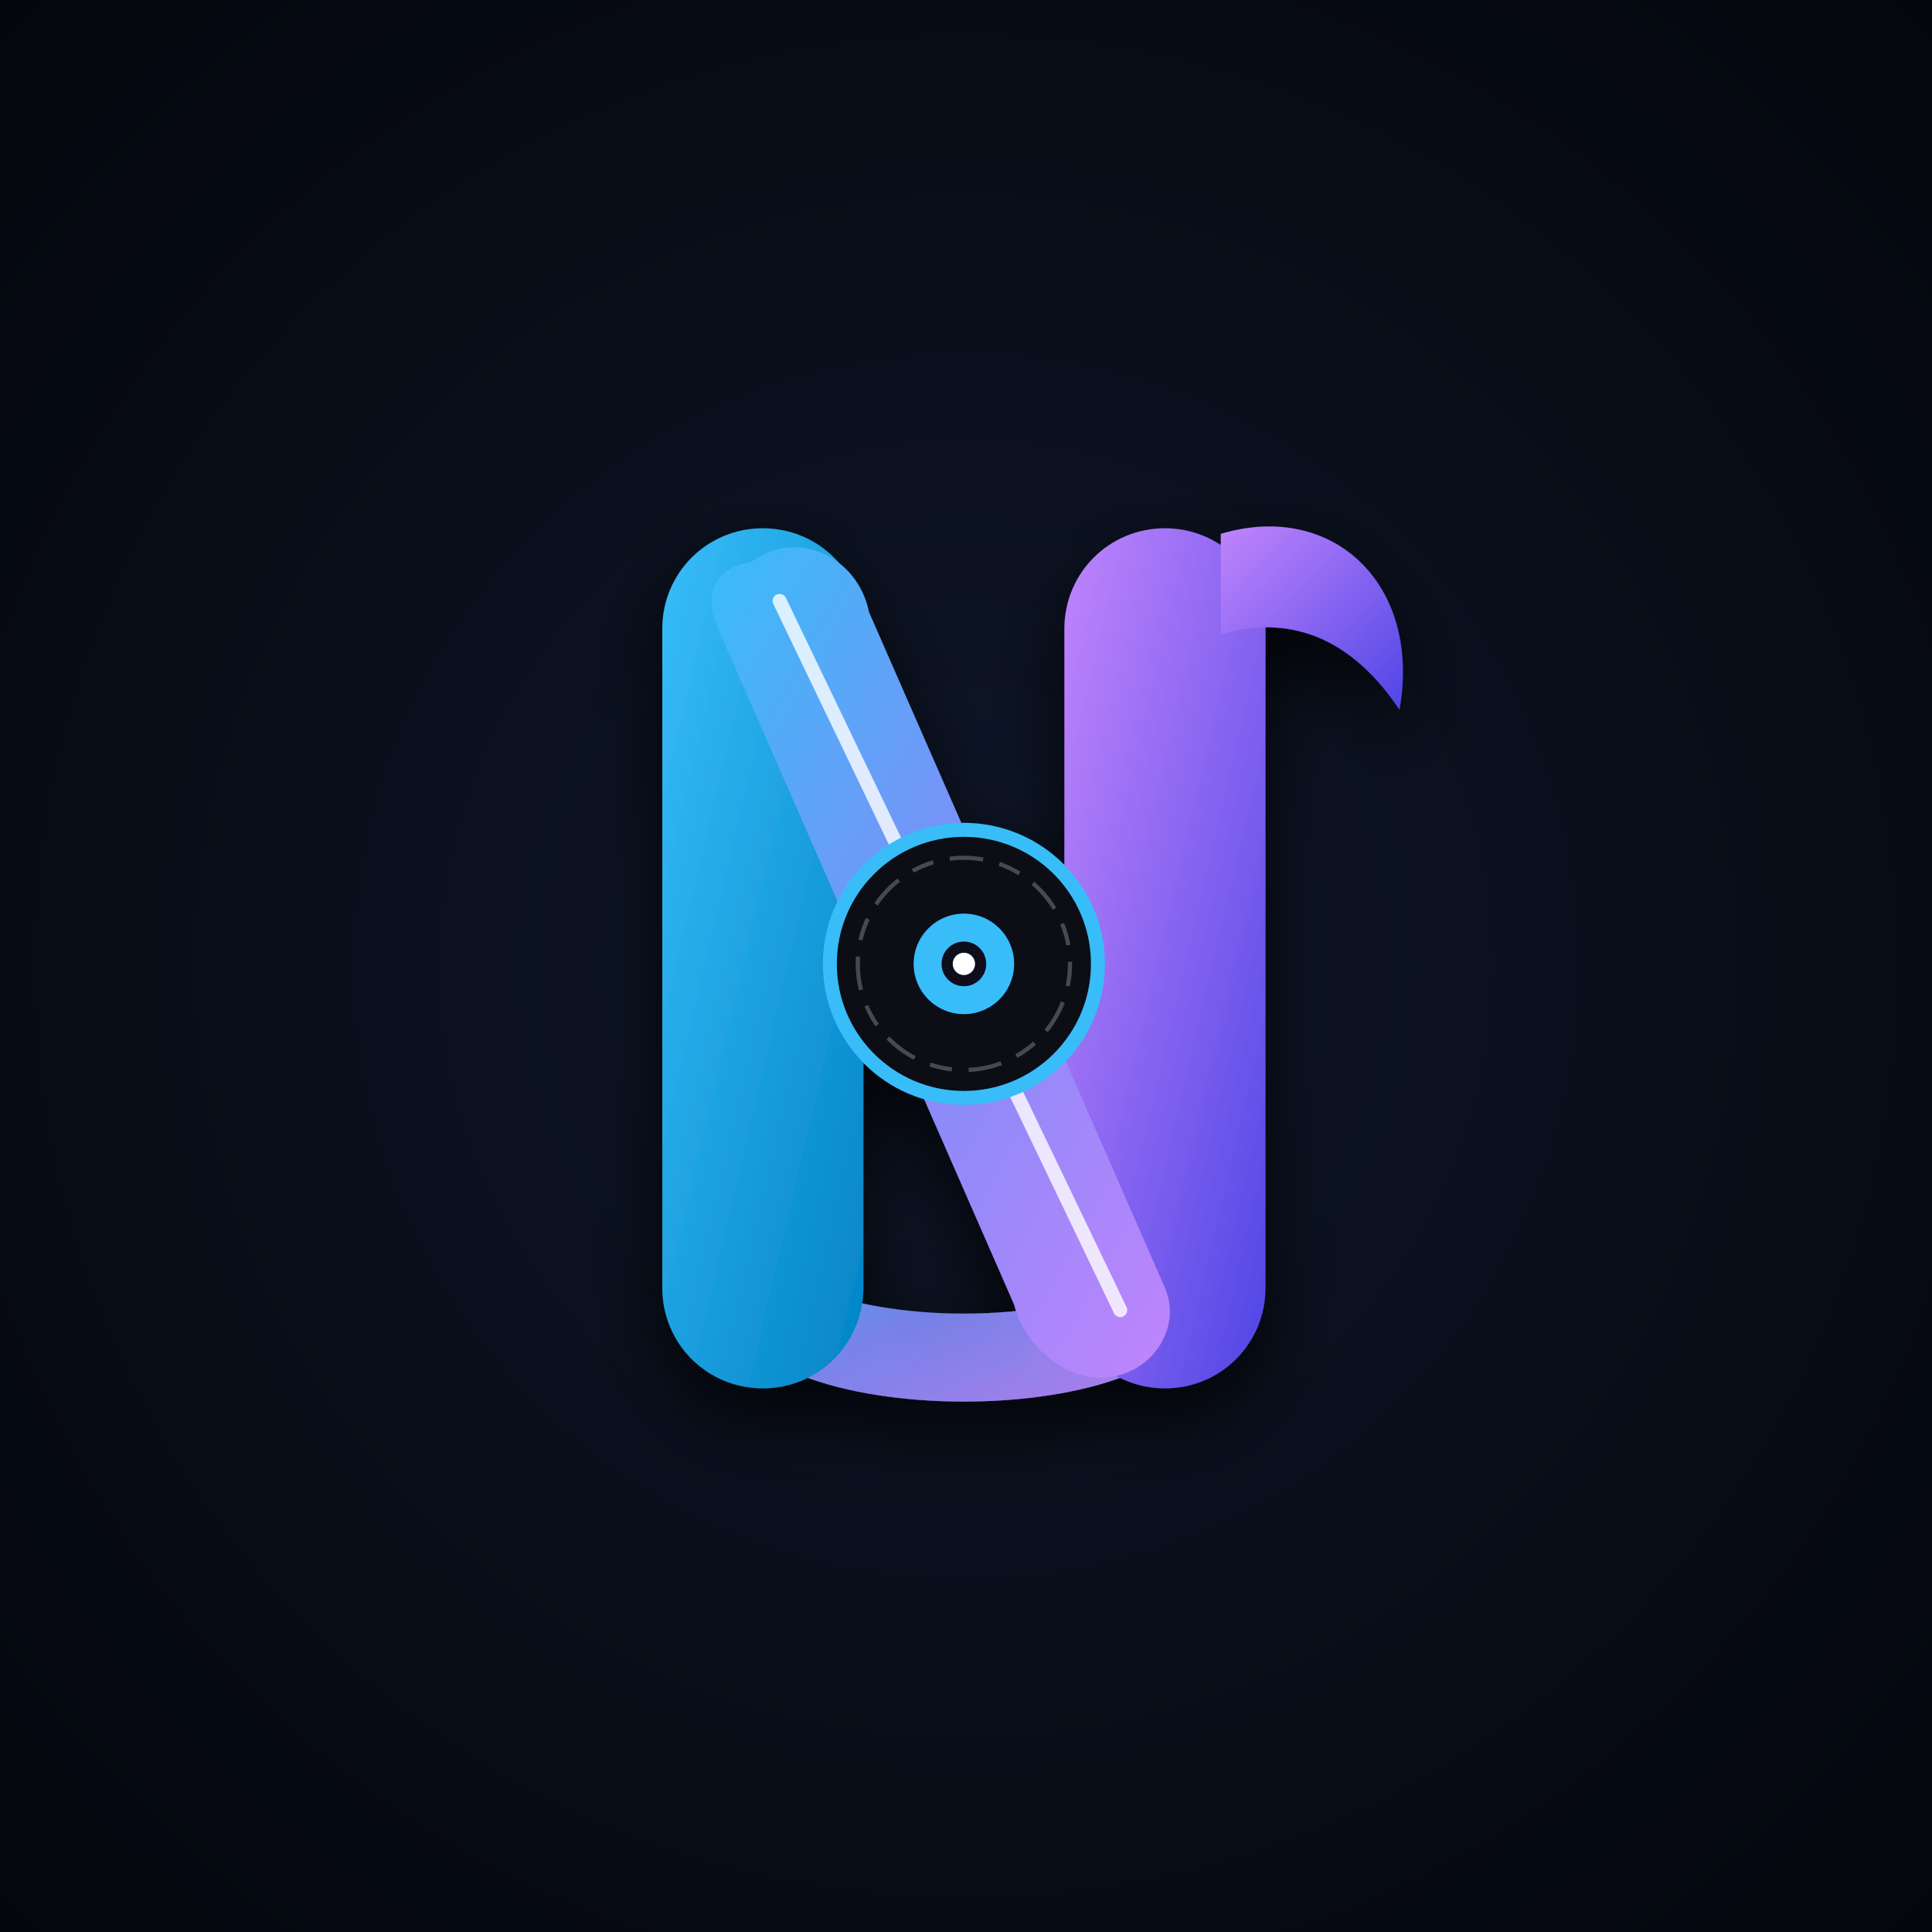
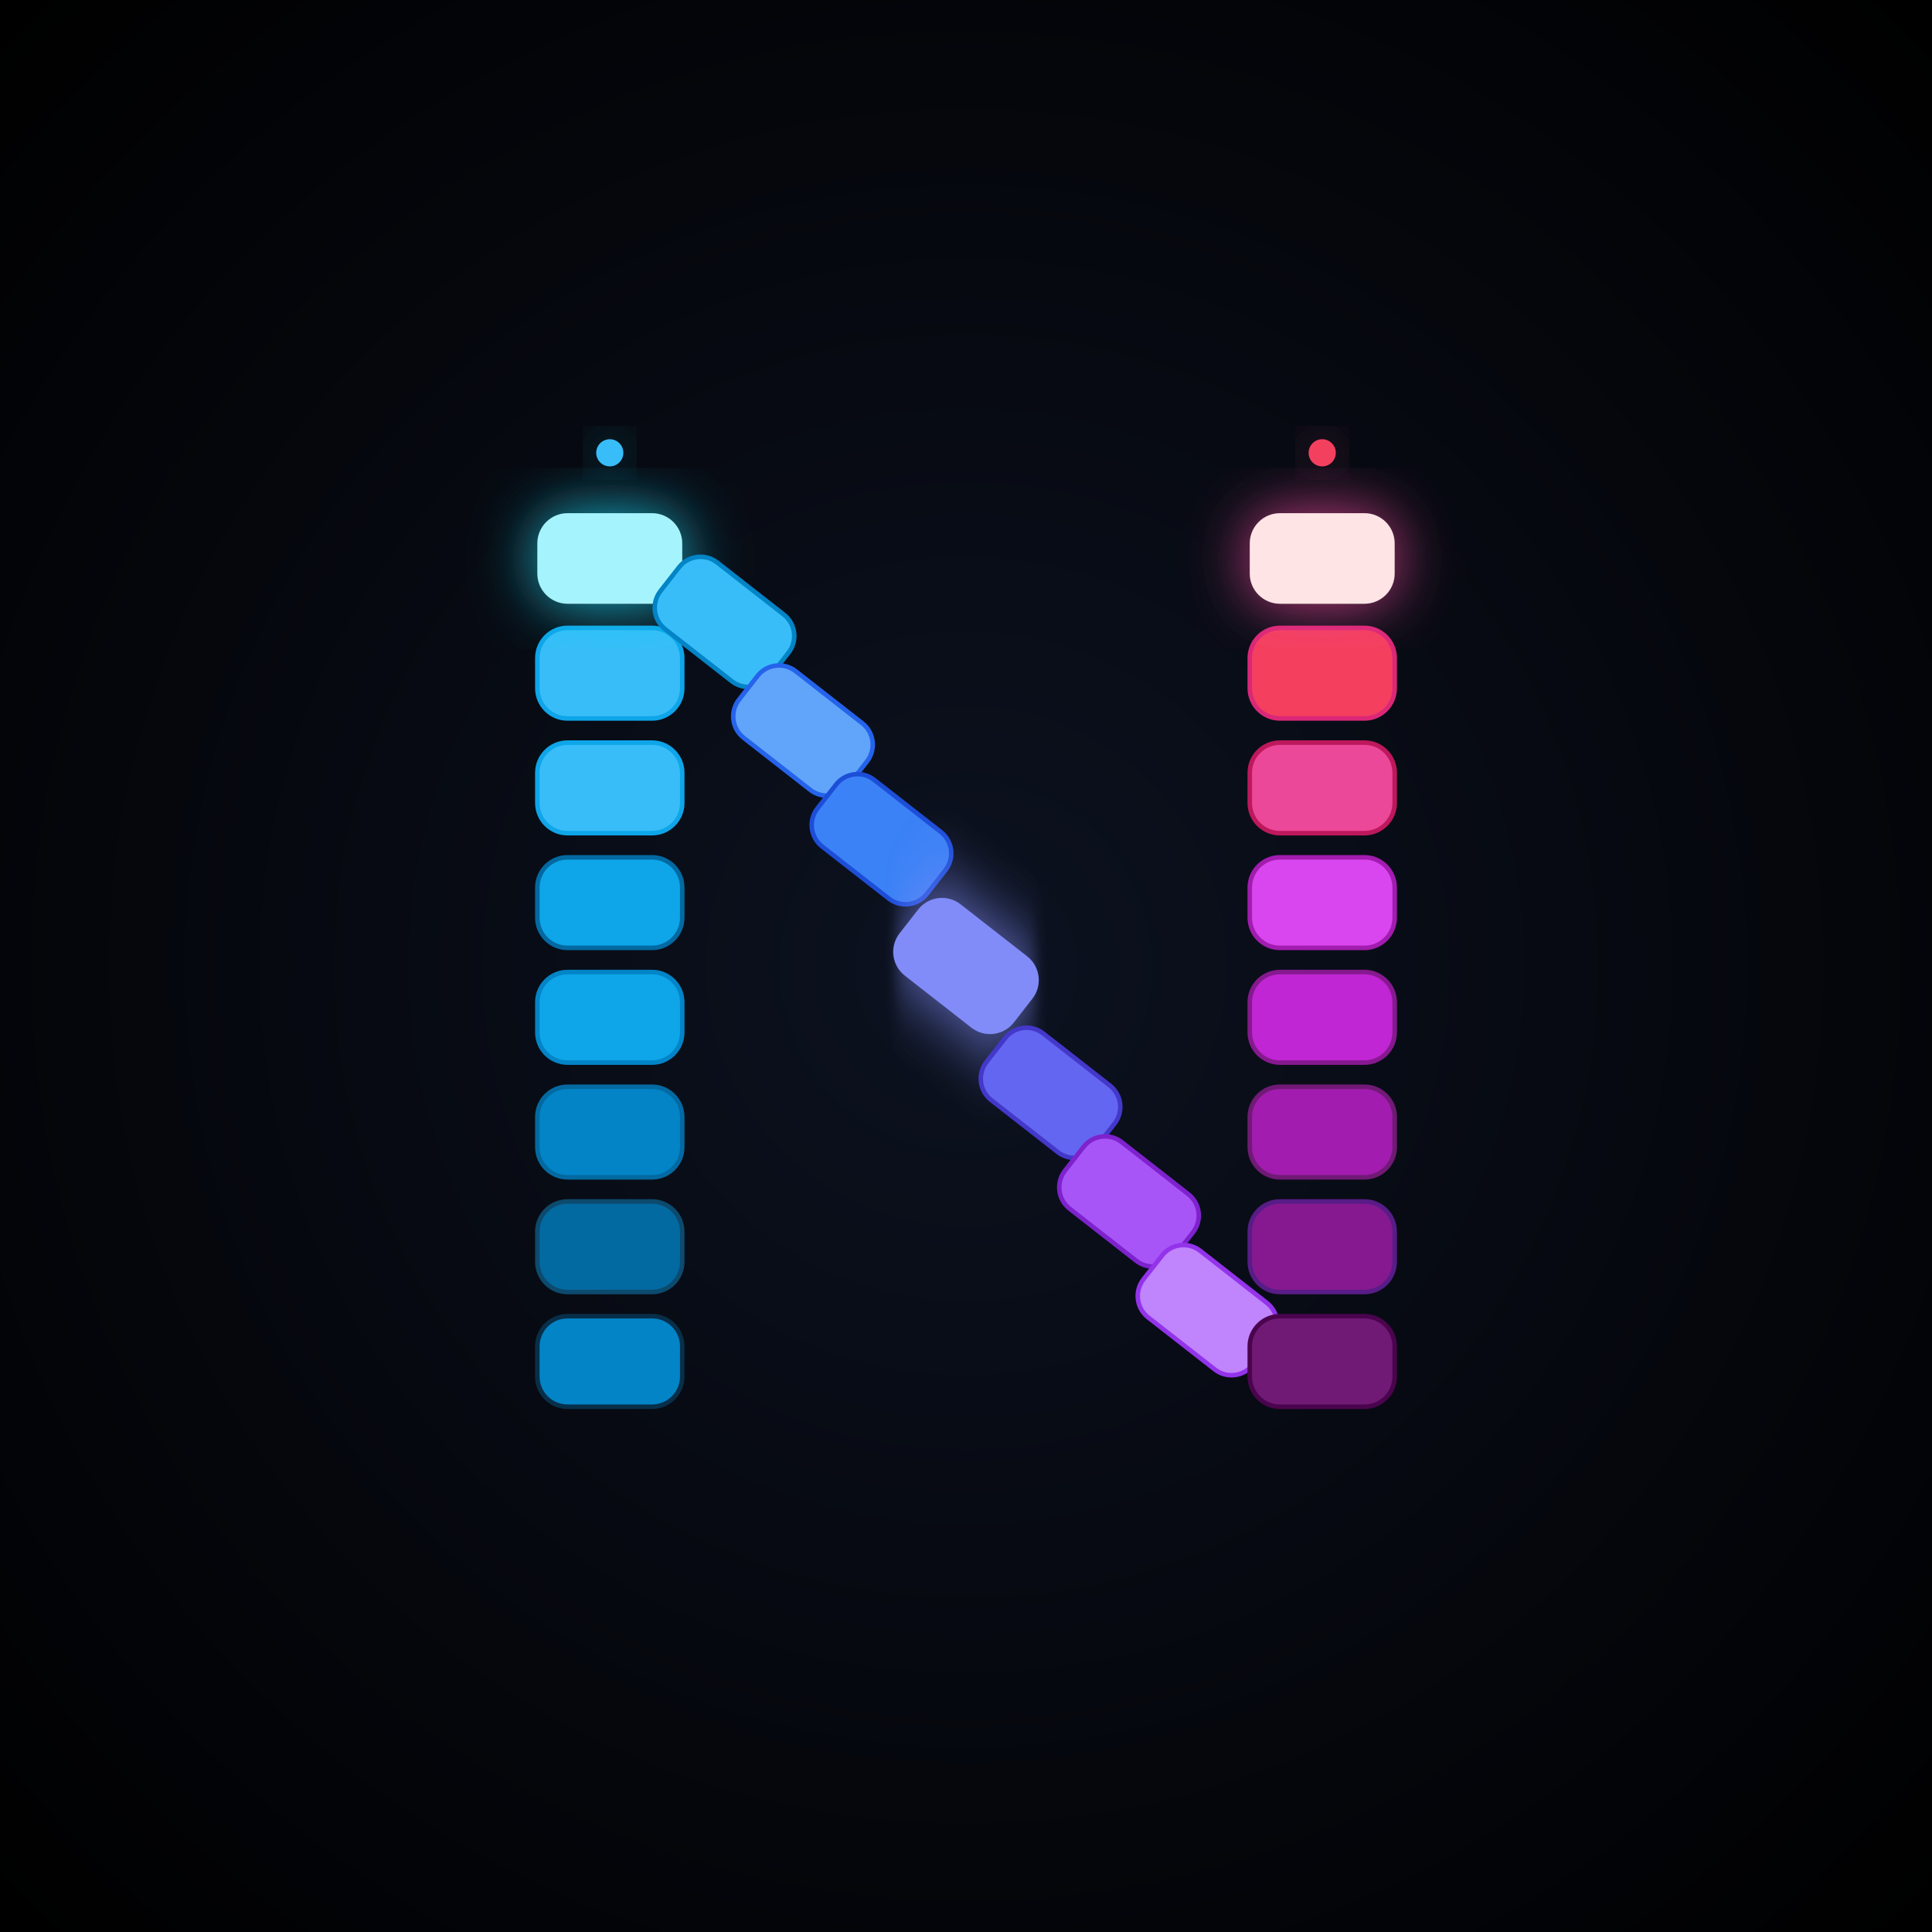
<svg xmlns="http://www.w3.org/2000/svg" viewBox="0 0 512 512" width="512" height="512">
  <defs>
-     <radialGradient id="mBg" cx="50%" cy="50%" r="75%">
-       <stop offset="0%" stop-color="#0F172A" />
-       <stop offset="100%" stop-color="#03050A" />
+     <radialGradient id="bgGlowMaskable" cx="50%" cy="50%" r="70%">
+       <stop offset="0%" stop-color="#0c1220" />
+       <stop offset="60%" stop-color="#05070d" />
+       <stop offset="100%" stop-color="#000000" />
    </radialGradient>
-     <linearGradient id="mCyan" x1="0%" y1="0%" x2="100%" y2="100%">
-       <stop offset="0%" stop-color="#38BDF8" />
-       <stop offset="100%" stop-color="#0284C7" />
-     </linearGradient>
-     <linearGradient id="mViolet" x1="0%" y1="0%" x2="100%" y2="100%">
-       <stop offset="0%" stop-color="#C084FC" />
-       <stop offset="100%" stop-color="#4F46E5" />
-     </linearGradient>
-     <linearGradient id="mWave" x1="0%" y1="0%" x2="100%" y2="100%">
-       <stop offset="0%" stop-color="#38BDF8" />
-       <stop offset="50%" stop-color="#818CF8" />
-       <stop offset="100%" stop-color="#C084FC" />
-     </linearGradient>
-     <filter id="mShadow" x="-20%" y="-20%" width="140%" height="140%">
-       <feDropShadow dx="0" dy="12" stdDeviation="14" flood-color="#000000" flood-opacity="0.8" />
+     <filter id="cyanGlowM" x="-50%" y="-50%" width="200%" height="200%">
+       <feDropShadow dx="0" dy="0" stdDeviation="10" flood-color="#22d3ee" flood-opacity="0.85" />
+     </filter>
+     <filter id="indigoGlowM" x="-50%" y="-50%" width="200%" height="200%">
+       <feDropShadow dx="0" dy="0" stdDeviation="10" flood-color="#818cf8" flood-opacity="0.8" />
+     </filter>
+     <filter id="magentaGlowM" x="-50%" y="-50%" width="200%" height="200%">
+       <feDropShadow dx="0" dy="0" stdDeviation="10" flood-color="#ec4899" flood-opacity="0.85" />
    </filter>
  </defs>
-   <rect width="512" height="512" fill="url(#mBg)" />
-   <g transform="translate(66, 66) scale(0.74)" filter="url(#mShadow)">
-     <path d="M 172 340 C 172 395 340 395 340 340 L 340 376 C 340 425 172 425 172 376 Z" fill="url(#mWave)" opacity="0.9" />
-     <path d="M 148 136 C 148 116 164 100 184 100 C 204 100 220 116 220 136 L 220 372 C 220 392 204 408 184 408 C 164 408 148 392 148 372 Z" fill="url(#mCyan)" />
-     <path d="M 292 136 C 292 116 308 100 328 100 C 348 100 364 116 364 136 L 364 372 C 364 392 348 408 328 408 C 308 408 292 392 292 372 Z" fill="url(#mViolet)" />
-     <path d="M 348 102 C 388 90 420 120 412 165 C 392 135 368 132 348 138 Z" fill="url(#mViolet)" />
-     <path d="M 180 112 C 196 100 218 110 222 130 L 328 372 C 334 386 324 402 308 404 C 294 406 278 394 274 378 L 168 136 C 162 122 168 114 180 112 Z" fill="url(#mWave)" />
-     <path d="M 190 126 L 312 380" stroke="#FFFFFF" stroke-width="5" stroke-linecap="round" stroke-opacity="0.8" />
-     <circle cx="256" cy="256" r="48" fill="#090D16" stroke="#38BDF8" stroke-width="5" />
-     <circle cx="256" cy="256" r="38" fill="none" stroke="#FFFFFF" stroke-width="1.5" stroke-opacity="0.25" stroke-dasharray="8 6 12 6" />
-     <circle cx="256" cy="256" r="18" fill="#38BDF8" />
-     <circle cx="256" cy="256" r="8" fill="#0A0F1D" />
-     <circle cx="256" cy="256" r="4" fill="#FFFFFF" />
+   <rect width="512" height="512" fill="#000000" />
+   <rect width="512" height="512" fill="url(#bgGlowMaskable)" />
+   <g transform="translate(51.2, 51.2) scale(0.8)">
+     <g id="leftEqualizerPillar">
+       <rect x="114" y="372" width="48" height="30" rx="10" fill="#0284c7" stroke="#082f49" stroke-width="1.5" />
+       <rect x="114" y="334" width="48" height="30" rx="10" fill="#0369a1" stroke="#0c4a6e" stroke-width="1.5" />
+       <rect x="114" y="296" width="48" height="30" rx="10" fill="#0284c7" stroke="#0369a1" stroke-width="1.5" />
+       <rect x="114" y="258" width="48" height="30" rx="10" fill="#0ea5e9" stroke="#0284c7" stroke-width="1.5" />
+       <rect x="114" y="220" width="48" height="30" rx="10" fill="#0ea5e9" stroke="#0369a1" stroke-width="1.5" />
+       <rect x="114" y="182" width="48" height="30" rx="10" fill="#38bdf8" stroke="#0ea5e9" stroke-width="1.5" />
+       <rect x="114" y="144" width="48" height="30" rx="10" fill="#38bdf8" stroke="#0ea5e9" stroke-width="1.5" />
+       <rect x="114" y="106" width="48" height="30" rx="10" fill="#a5f3fc" filter="url(#cyanGlowM)" />
+       <circle cx="138" cy="86" r="4.5" fill="#38bdf8" filter="url(#cyanGlowM)" />
+     </g>
+     <g id="diagonalEqualizerStroke">
+       <g transform="translate(176, 142) rotate(38)">
+         <rect x="-23" y="-14" width="46" height="28" rx="9" fill="#38bdf8" stroke="#0284c7" stroke-width="1.5" />
+       </g>
+       <g transform="translate(202, 178) rotate(38)">
+         <rect x="-23" y="-14" width="46" height="28" rx="9" fill="#60a5fa" stroke="#2563eb" stroke-width="1.5" />
+       </g>
+       <g transform="translate(228, 214) rotate(38)">
+         <rect x="-23" y="-14" width="46" height="28" rx="9" fill="#3b82f6" stroke="#1d4ed8" stroke-width="1.5" />
+       </g>
+       <g transform="translate(256, 256) rotate(38)">
+         <rect x="-24" y="-15" width="48" height="30" rx="10" fill="#818cf8" filter="url(#indigoGlowM)" />
+       </g>
+       <g transform="translate(284, 298) rotate(38)">
+         <rect x="-23" y="-14" width="46" height="28" rx="9" fill="#6366f1" stroke="#4338ca" stroke-width="1.5" />
+       </g>
+       <g transform="translate(310, 334) rotate(38)">
+         <rect x="-23" y="-14" width="46" height="28" rx="9" fill="#a855f7" stroke="#7e22ce" stroke-width="1.5" />
+       </g>
+       <g transform="translate(336, 370) rotate(38)">
+         <rect x="-23" y="-14" width="46" height="28" rx="9" fill="#c084fc" stroke="#9333ea" stroke-width="1.5" />
+       </g>
+     </g>
+     <g id="rightEqualizerPillar">
+       <rect x="350" y="372" width="48" height="30" rx="10" fill="#701a75" stroke="#4a044e" stroke-width="1.5" />
+       <rect x="350" y="334" width="48" height="30" rx="10" fill="#86198f" stroke="#581c87" stroke-width="1.5" />
+       <rect x="350" y="296" width="48" height="30" rx="10" fill="#a21caf" stroke="#701a75" stroke-width="1.5" />
+       <rect x="350" y="258" width="48" height="30" rx="10" fill="#c026d3" stroke="#86198f" stroke-width="1.5" />
+       <rect x="350" y="220" width="48" height="30" rx="10" fill="#d946ef" stroke="#a21caf" stroke-width="1.5" />
+       <rect x="350" y="182" width="48" height="30" rx="10" fill="#ec4899" stroke="#be185d" stroke-width="1.5" />
+       <rect x="350" y="144" width="48" height="30" rx="10" fill="#f43f5e" stroke="#db2777" stroke-width="1.5" />
+       <rect x="350" y="106" width="48" height="30" rx="10" fill="#ffe4e6" filter="url(#magentaGlowM)" />
+       <circle cx="374" cy="86" r="4.5" fill="#f43f5e" filter="url(#magentaGlowM)" />
+     </g>
  </g>
</svg>
